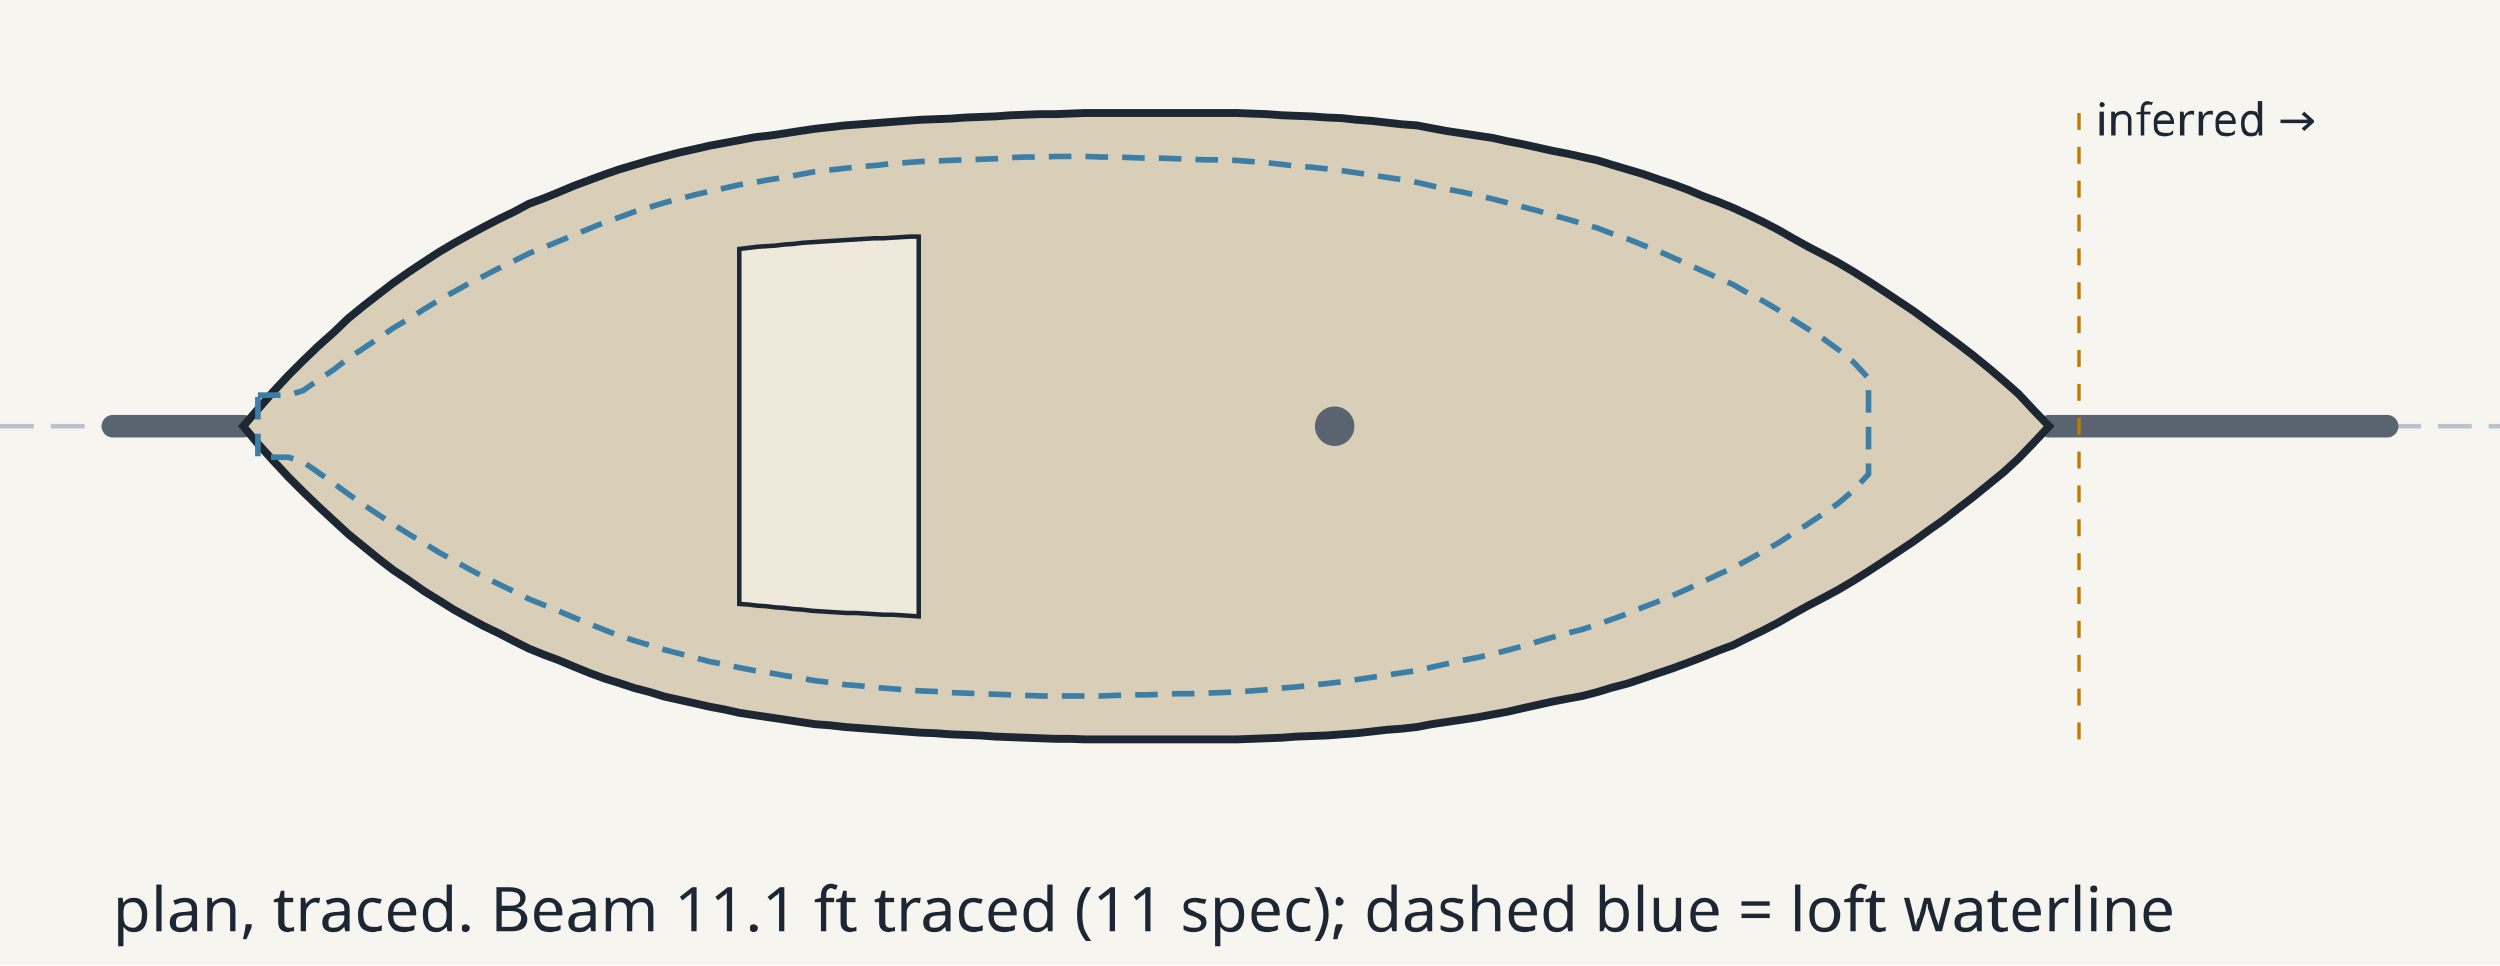
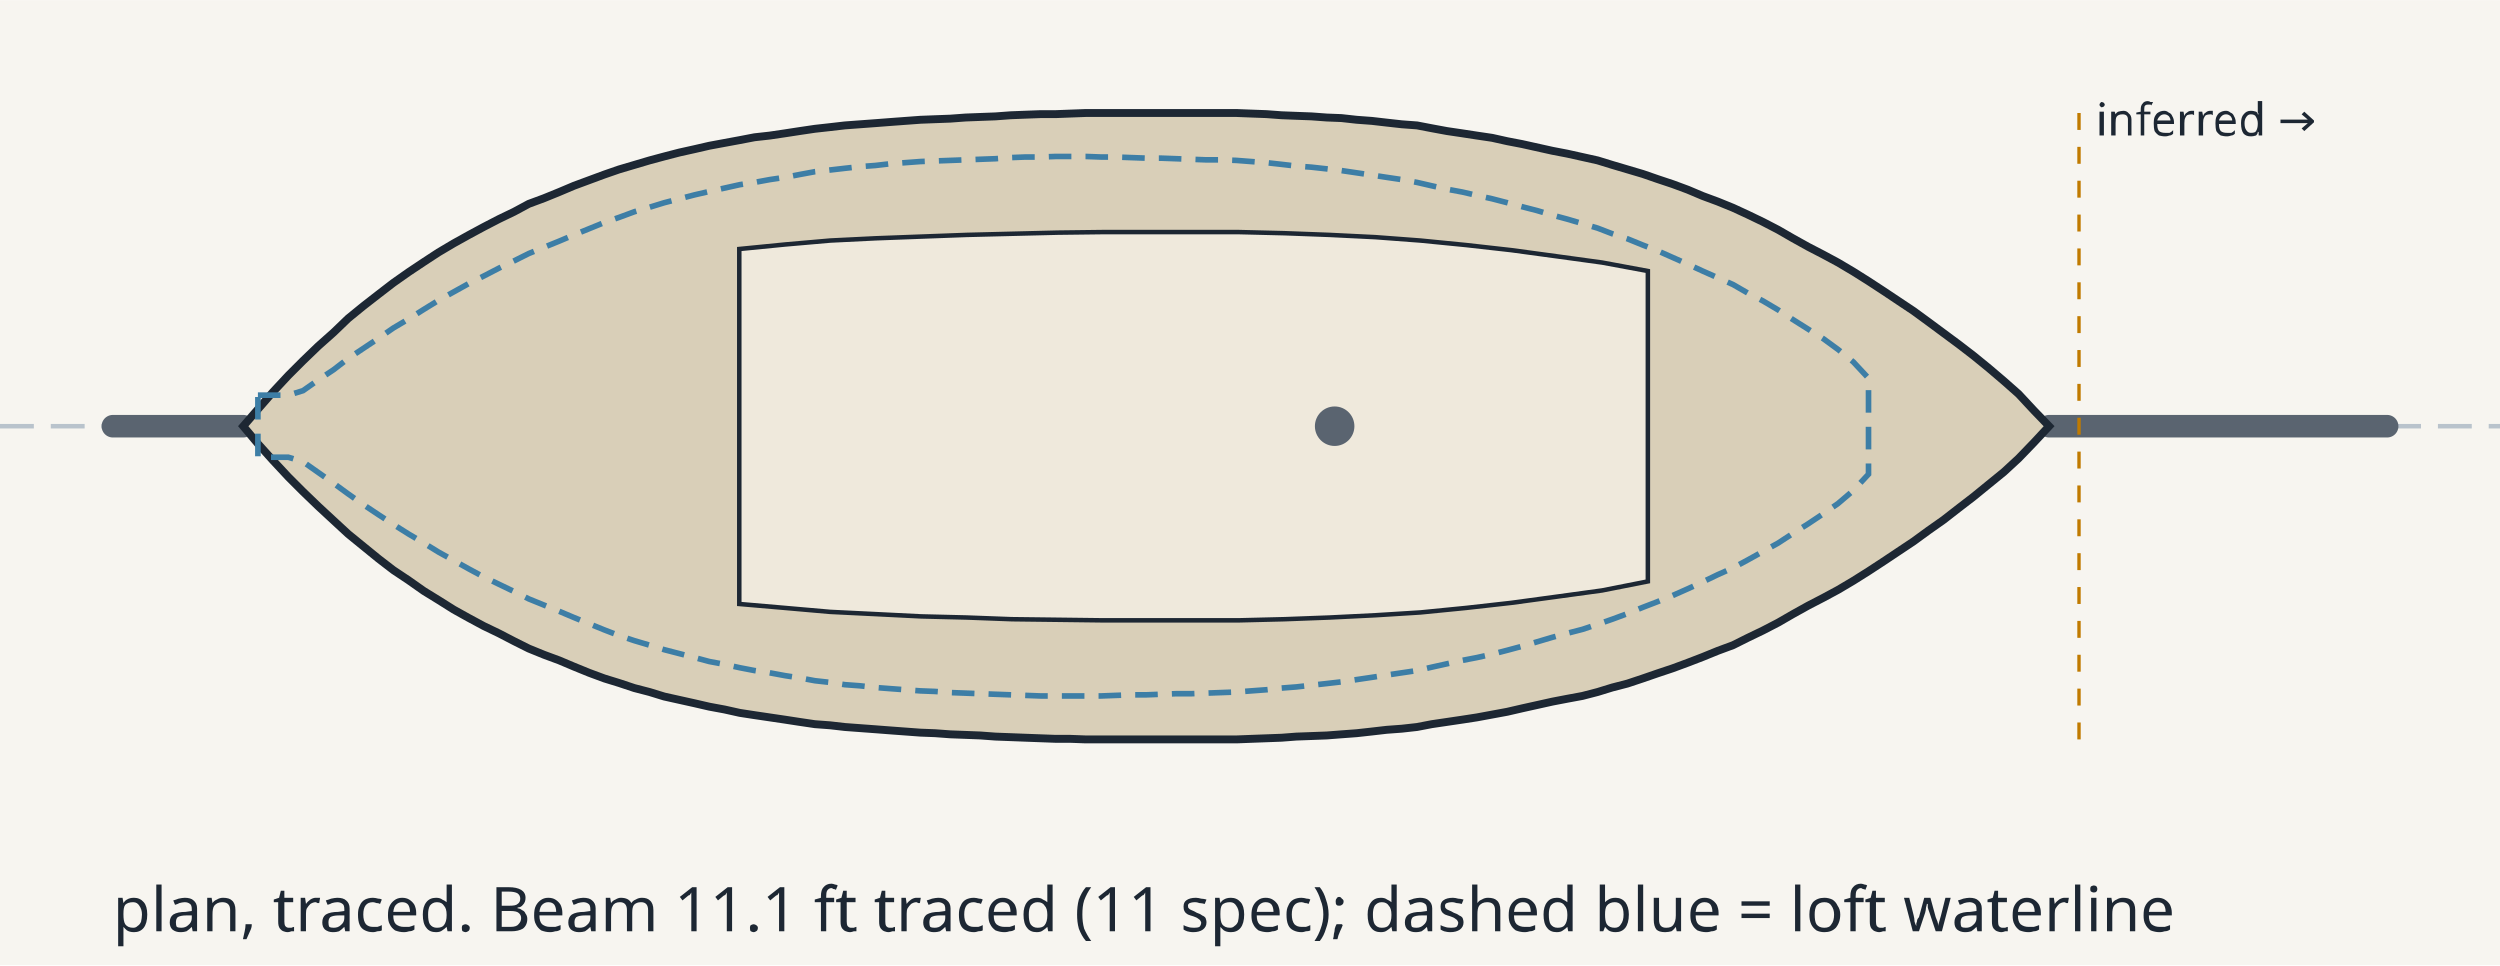
<svg xmlns="http://www.w3.org/2000/svg" viewBox="0 0 44.3 17.1" width="1063.11" height="410.48" font-family="system-ui, sans-serif">
  <rect width="100%" height="100%" fill="#f7f5f0" />
  <line x1="0" y1="7.55" x2="44.3" y2="7.55" stroke="#b9c3cc" stroke-width="0.08" stroke-dasharray="0.6 0.3" />
  <line x1="36.31" y1="7.55" x2="42.3" y2="7.55" stroke="#5a6470" stroke-width="0.4" stroke-linecap="round" />
  <line x1="4.31" y1="7.55" x2="2" y2="7.55" stroke="#5a6470" stroke-width="0.4" stroke-linecap="round" />
  <path d="M4.31,7.55 L4.57,7.25 L4.84,6.94 L5.11,6.65 L5.37,6.39 L5.64,6.13 L5.91,5.89 L6.17,5.64 L6.44,5.42 L6.71,5.21 L6.97,5.01 L7.24,4.82 L7.51,4.64 L7.77,4.47 L8.04,4.31 L8.31,4.16 L8.57,4.02 L8.84,3.88 L9.11,3.75 L9.37,3.61 L9.64,3.51 L9.91,3.4 L10.17,3.29 L10.44,3.19 L10.71,3.09 L10.97,3 L11.24,2.92 L11.51,2.84 L11.77,2.77 L12.04,2.7 L12.31,2.64 L12.57,2.58 L12.84,2.53 L13.11,2.48 L13.37,2.43 L13.64,2.4 L13.91,2.36 L14.17,2.32 L14.44,2.28 L14.71,2.25 L14.97,2.22 L15.24,2.2 L15.51,2.18 L15.77,2.16 L16.04,2.14 L16.31,2.12 L16.57,2.11 L16.84,2.1 L17.11,2.08 L17.37,2.07 L17.64,2.06 L17.91,2.04 L18.17,2.03 L18.44,2.02 L18.71,2.02 L18.97,2.01 L19.24,2 L19.51,2 L19.77,2 L20.04,2 L20.31,2 L20.57,2 L20.84,2 L21.11,2 L21.37,2 L21.64,2 L21.91,2 L22.17,2.01 L22.44,2.02 L22.71,2.04 L22.97,2.05 L23.24,2.06 L23.51,2.08 L23.77,2.09 L24.04,2.12 L24.31,2.14 L24.57,2.17 L24.84,2.2 L25.11,2.22 L25.37,2.27 L25.64,2.32 L25.91,2.36 L26.17,2.4 L26.44,2.44 L26.71,2.5 L26.97,2.55 L27.24,2.61 L27.51,2.67 L27.77,2.72 L28.04,2.78 L28.31,2.84 L28.57,2.92 L28.84,3 L29.11,3.08 L29.37,3.17 L29.64,3.26 L29.91,3.36 L30.17,3.47 L30.44,3.57 L30.71,3.68 L30.97,3.8 L31.24,3.93 L31.51,4.07 L31.77,4.22 L32.04,4.37 L32.31,4.51 L32.57,4.65 L32.84,4.81 L33.11,4.98 L33.37,5.15 L33.64,5.33 L33.91,5.51 L34.17,5.7 L34.44,5.9 L34.71,6.1 L34.97,6.3 L35.24,6.52 L35.51,6.75 L35.77,6.98 L36.04,7.27 L36.31,7.55 L36.31,7.55 L36.04,7.84 L35.77,8.12 L35.51,8.36 L35.24,8.58 L34.97,8.8 L34.71,9 L34.44,9.21 L34.17,9.4 L33.91,9.59 L33.64,9.77 L33.37,9.95 L33.11,10.12 L32.84,10.29 L32.57,10.45 L32.31,10.59 L32.04,10.73 L31.77,10.88 L31.51,11.03 L31.24,11.17 L30.97,11.3 L30.71,11.43 L30.44,11.53 L30.17,11.64 L29.91,11.74 L29.64,11.84 L29.37,11.93 L29.11,12.02 L28.84,12.11 L28.57,12.18 L28.31,12.26 L28.04,12.33 L27.77,12.38 L27.51,12.43 L27.24,12.49 L26.97,12.55 L26.71,12.61 L26.44,12.66 L26.17,12.71 L25.91,12.75 L25.64,12.79 L25.37,12.83 L25.11,12.88 L24.84,12.91 L24.57,12.93 L24.31,12.96 L24.04,12.99 L23.77,13.01 L23.51,13.03 L23.24,13.04 L22.97,13.05 L22.71,13.07 L22.44,13.08 L22.17,13.09 L21.91,13.1 L21.64,13.1 L21.37,13.1 L21.11,13.1 L20.84,13.1 L20.57,13.1 L20.31,13.1 L20.04,13.1 L19.77,13.1 L19.51,13.1 L19.24,13.1 L18.97,13.09 L18.71,13.09 L18.44,13.08 L18.17,13.07 L17.91,13.06 L17.64,13.05 L17.37,13.03 L17.11,13.02 L16.84,13.01 L16.57,12.99 L16.31,12.98 L16.04,12.96 L15.77,12.94 L15.51,12.92 L15.24,12.9 L14.97,12.88 L14.71,12.85 L14.44,12.83 L14.17,12.79 L13.91,12.75 L13.64,12.71 L13.37,12.67 L13.11,12.63 L12.84,12.57 L12.57,12.52 L12.31,12.46 L12.04,12.4 L11.77,12.34 L11.51,12.26 L11.24,12.19 L10.97,12.1 L10.71,12.02 L10.44,11.92 L10.17,11.81 L9.91,11.7 L9.64,11.6 L9.37,11.49 L9.11,11.36 L8.84,11.22 L8.57,11.09 L8.31,10.95 L8.04,10.8 L7.77,10.63 L7.51,10.47 L7.24,10.28 L6.97,10.1 L6.71,9.9 L6.44,9.68 L6.17,9.46 L5.91,9.22 L5.64,8.97 L5.37,8.71 L5.11,8.45 L4.84,8.16 L4.57,7.86 L4.31,7.55 Z" fill="#d9cfb8" stroke="#1d2733" stroke-width="0.14" />
  <path d="M4.57,7 L4.84,7 L5.11,7 L5.37,6.92 L5.64,6.73 L5.91,6.55 L6.17,6.35 L6.44,6.17 L6.71,5.99 L6.97,5.81 L7.24,5.65 L7.51,5.48 L7.77,5.32 L8.04,5.17 L8.31,5.02 L8.57,4.89 L8.84,4.75 L9.11,4.62 L9.37,4.49 L9.64,4.38 L9.91,4.27 L10.17,4.16 L10.44,4.05 L10.71,3.94 L10.97,3.85 L11.24,3.75 L11.51,3.67 L11.77,3.59 L12.04,3.52 L12.31,3.45 L12.57,3.39 L12.84,3.33 L13.11,3.27 L13.37,3.23 L13.64,3.18 L13.91,3.14 L14.17,3.09 L14.44,3.04 L14.71,3.01 L14.97,2.98 L15.24,2.95 L15.51,2.93 L15.77,2.9 L16.04,2.88 L16.31,2.86 L16.57,2.85 L16.84,2.84 L17.11,2.83 L17.37,2.82 L17.64,2.81 L17.91,2.79 L18.17,2.78 L18.44,2.78 L18.71,2.77 L18.97,2.77 L19.24,2.77 L19.51,2.78 L19.77,2.78 L20.04,2.79 L20.31,2.8 L20.57,2.8 L20.84,2.81 L21.11,2.82 L21.37,2.83 L21.64,2.83 L21.91,2.84 L22.17,2.86 L22.44,2.88 L22.71,2.91 L22.97,2.94 L23.24,2.96 L23.51,2.99 L23.77,3.02 L24.04,3.06 L24.31,3.1 L24.57,3.14 L24.84,3.18 L25.11,3.23 L25.37,3.29 L25.64,3.35 L25.91,3.4 L26.17,3.46 L26.44,3.52 L26.71,3.59 L26.97,3.66 L27.24,3.73 L27.51,3.81 L27.77,3.88 L28.04,3.96 L28.31,4.04 L28.57,4.14 L28.84,4.23 L29.11,4.34 L29.37,4.44 L29.64,4.56 L29.91,4.68 L30.17,4.8 L30.44,4.92 L30.71,5.04 L30.97,5.19 L31.24,5.33 L31.51,5.49 L31.77,5.66 L32.04,5.83 L32.31,6 L32.57,6.19 L32.84,6.41 L33.11,6.7 L33.11,8.4 L32.84,8.69 L32.57,8.92 L32.31,9.1 L32.04,9.28 L31.77,9.45 L31.51,9.62 L31.24,9.77 L30.97,9.92 L30.71,10.06 L30.44,10.18 L30.17,10.31 L29.91,10.43 L29.64,10.55 L29.37,10.66 L29.11,10.76 L28.84,10.87 L28.57,10.97 L28.31,11.06 L28.04,11.15 L27.77,11.22 L27.51,11.29 L27.24,11.37 L26.97,11.45 L26.71,11.52 L26.44,11.59 L26.17,11.65 L25.91,11.7 L25.64,11.76 L25.37,11.82 L25.11,11.88 L24.84,11.92 L24.57,11.96 L24.31,12 L24.04,12.04 L23.77,12.08 L23.51,12.11 L23.24,12.14 L22.97,12.17 L22.71,12.19 L22.44,12.22 L22.17,12.24 L21.91,12.26 L21.64,12.27 L21.37,12.28 L21.11,12.29 L20.84,12.29 L20.57,12.3 L20.31,12.31 L20.04,12.31 L19.77,12.32 L19.51,12.33 L19.24,12.33 L18.97,12.33 L18.71,12.33 L18.44,12.33 L18.17,12.32 L17.91,12.31 L17.64,12.3 L17.37,12.29 L17.11,12.28 L16.84,12.27 L16.57,12.25 L16.31,12.24 L16.04,12.22 L15.77,12.2 L15.51,12.18 L15.24,12.15 L14.97,12.13 L14.71,12.09 L14.44,12.06 L14.17,12.01 L13.91,11.97 L13.64,11.92 L13.37,11.88 L13.11,11.83 L12.84,11.77 L12.57,11.72 L12.31,11.65 L12.04,11.58 L11.77,11.51 L11.51,11.43 L11.24,11.35 L10.97,11.26 L10.71,11.16 L10.44,11.05 L10.17,10.94 L9.91,10.83 L9.64,10.72 L9.37,10.61 L9.11,10.48 L8.84,10.35 L8.57,10.22 L8.31,10.08 L8.04,9.93 L7.77,9.78 L7.51,9.62 L7.24,9.46 L6.97,9.29 L6.71,9.12 L6.44,8.94 L6.17,8.75 L5.91,8.56 L5.64,8.37 L5.37,8.18 L5.11,8.1 L4.84,8.1 L4.57,8.1 Z" fill="none" stroke="#3d7ea6" stroke-width="0.1" stroke-dasharray="0.4 0.25" />
-   <path d="M13.1,4.41 L13.26,4.39 L13.42,4.37 L13.58,4.36 L13.74,4.35 L13.9,4.33 L14.06,4.32 L14.22,4.3 L14.38,4.29 L14.53,4.28 L14.69,4.27 L14.85,4.26 L15.01,4.25 L15.17,4.24 L15.33,4.23 L15.49,4.22 L15.65,4.22 L15.81,4.21 L15.97,4.2 L16.13,4.19 L16.28,4.19 L16.28,10.92 L16.13,10.91 L15.97,10.9 L15.81,10.89 L15.65,10.89 L15.49,10.88 L15.33,10.87 L15.17,10.86 L15.01,10.86 L14.85,10.85 L14.69,10.84 L14.53,10.83 L14.38,10.82 L14.22,10.8 L14.06,10.79 L13.9,10.77 L13.74,10.76 L13.58,10.74 L13.42,10.73 L13.26,10.71 L13.1,10.7 Z" fill="#efe9dc" stroke="#1d2733" stroke-width="0.08" />
+   <path d="M13.1,4.41 L13.91,4.33 L14.71,4.26 L15.52,4.22 L16.32,4.19 L17.13,4.16 L17.93,4.14 L18.74,4.12 L19.54,4.11 L20.35,4.11 L21.15,4.11 L21.95,4.11 L22.76,4.13 L23.56,4.16 L24.37,4.2 L25.17,4.26 L25.98,4.34 L26.78,4.43 L27.59,4.54 L28.39,4.65 L29.2,4.8 L29.2,10.3 L28.39,10.46 L27.59,10.57 L26.78,10.68 L25.98,10.77 L25.17,10.85 L24.37,10.9 L23.56,10.94 L22.76,10.97 L21.95,10.99 L21.15,10.99 L20.35,10.99 L19.54,10.99 L18.74,10.98 L17.93,10.97 L17.13,10.94 L16.32,10.92 L15.52,10.88 L14.71,10.84 L13.91,10.77 L13.1,10.7 Z" fill="#efe9dc" stroke="#1d2733" stroke-width="0.08" />
  <circle cx="23.65" cy="7.55" r="0.35" fill="#5a6470" />
  <line x1="36.84" y1="2" x2="36.84" y2="13.1" stroke="#c07a00" stroke-width="0.06" stroke-dasharray="0.3 0.3" />
  <text x="37.14" y="2.4" font-size="0.8" fill="#1d2733">inferred →</text>
  <text x="2" y="16.5" font-size="1.1" fill="#1d2733">plan, traced. Beam 11.1 ft traced (11 spec); dashed blue = loft waterline</text>
</svg>
